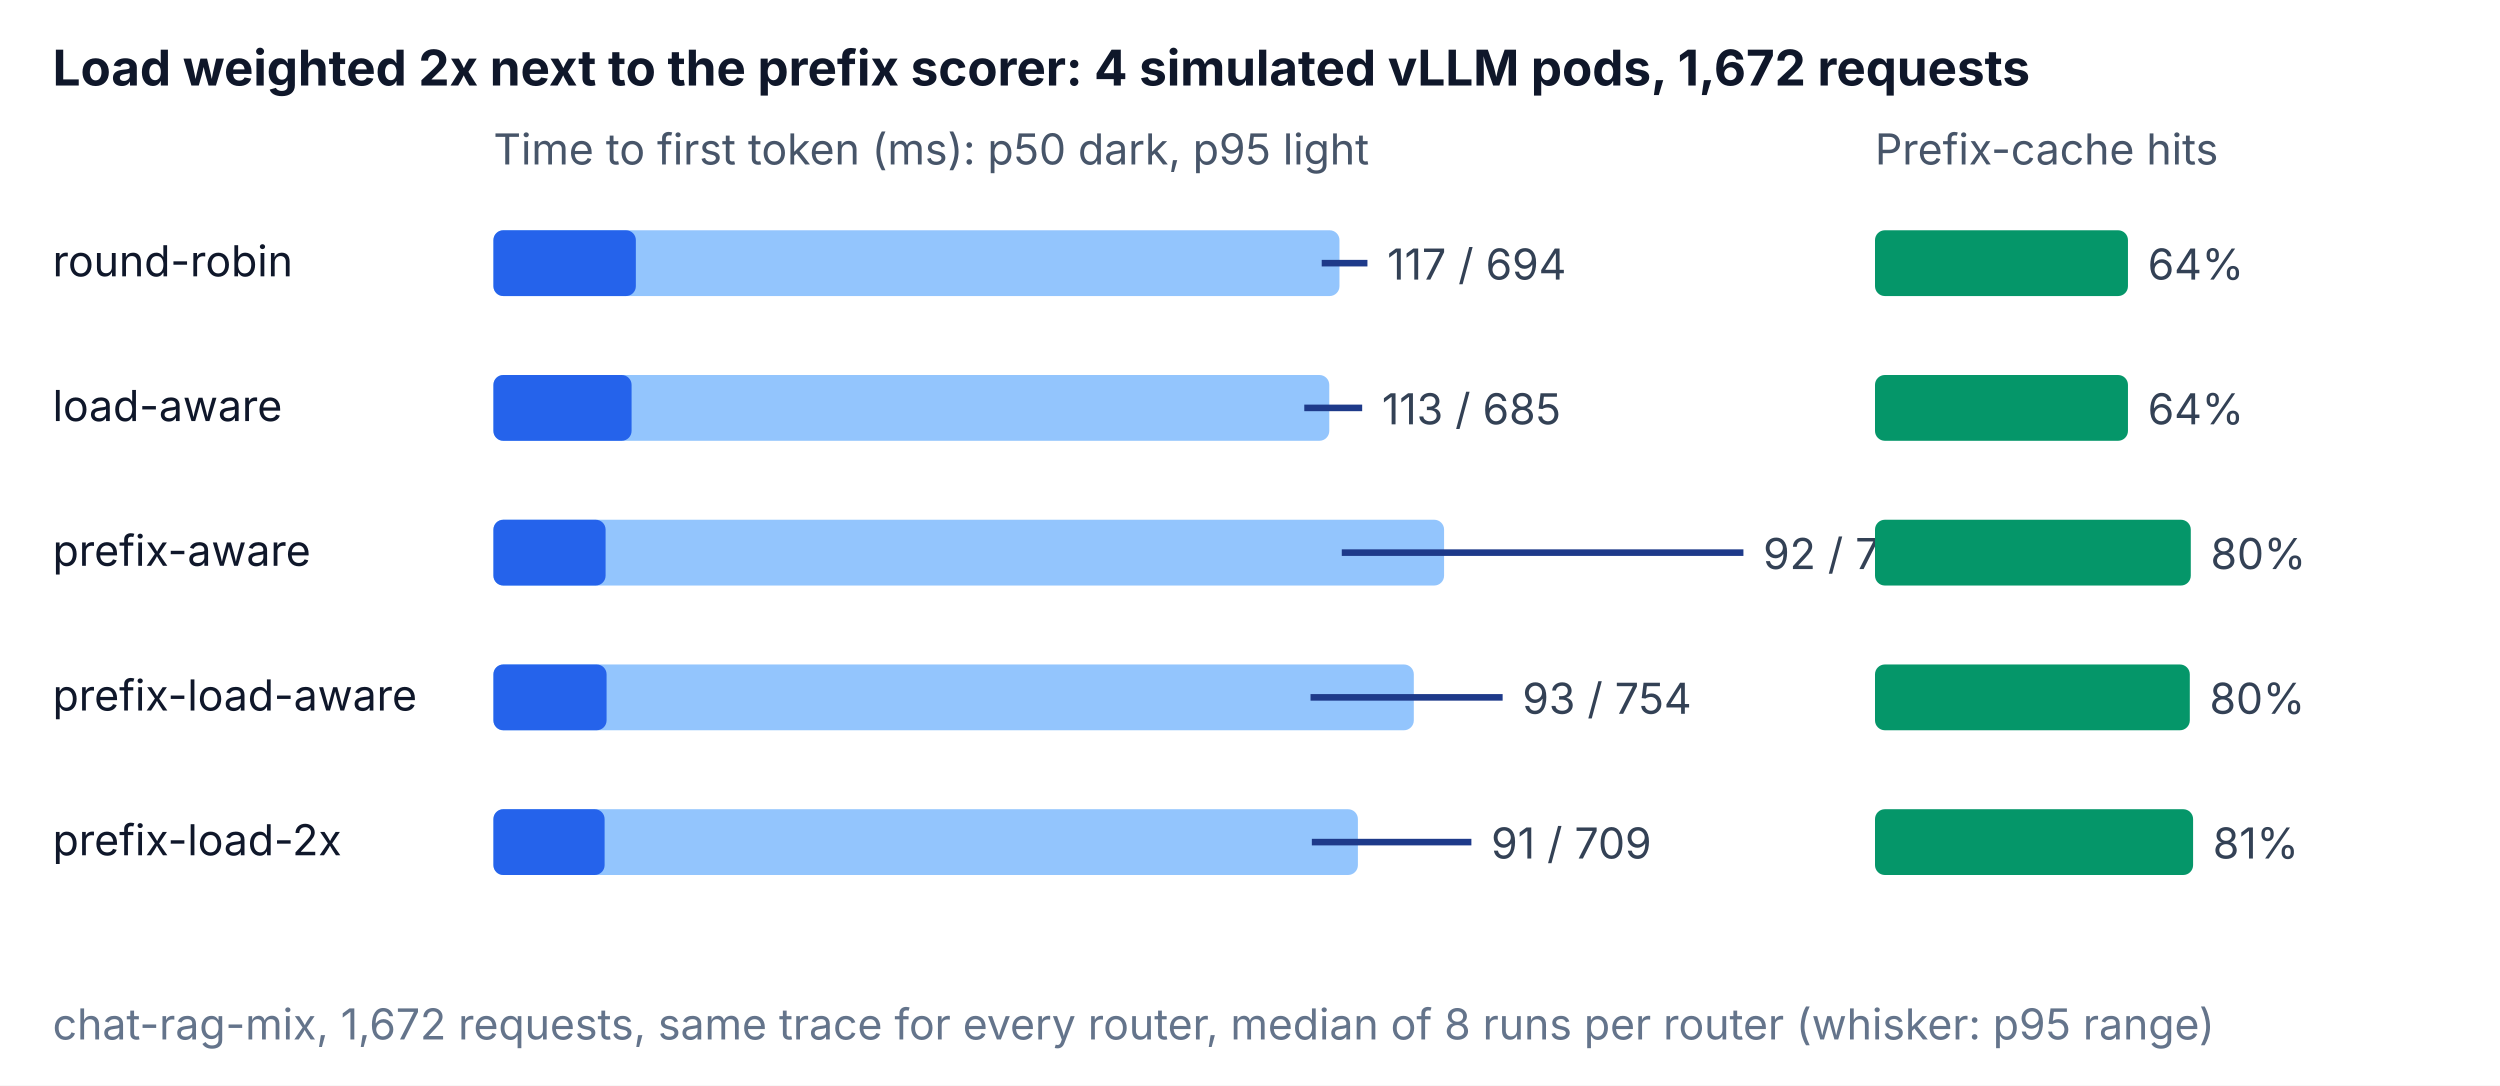
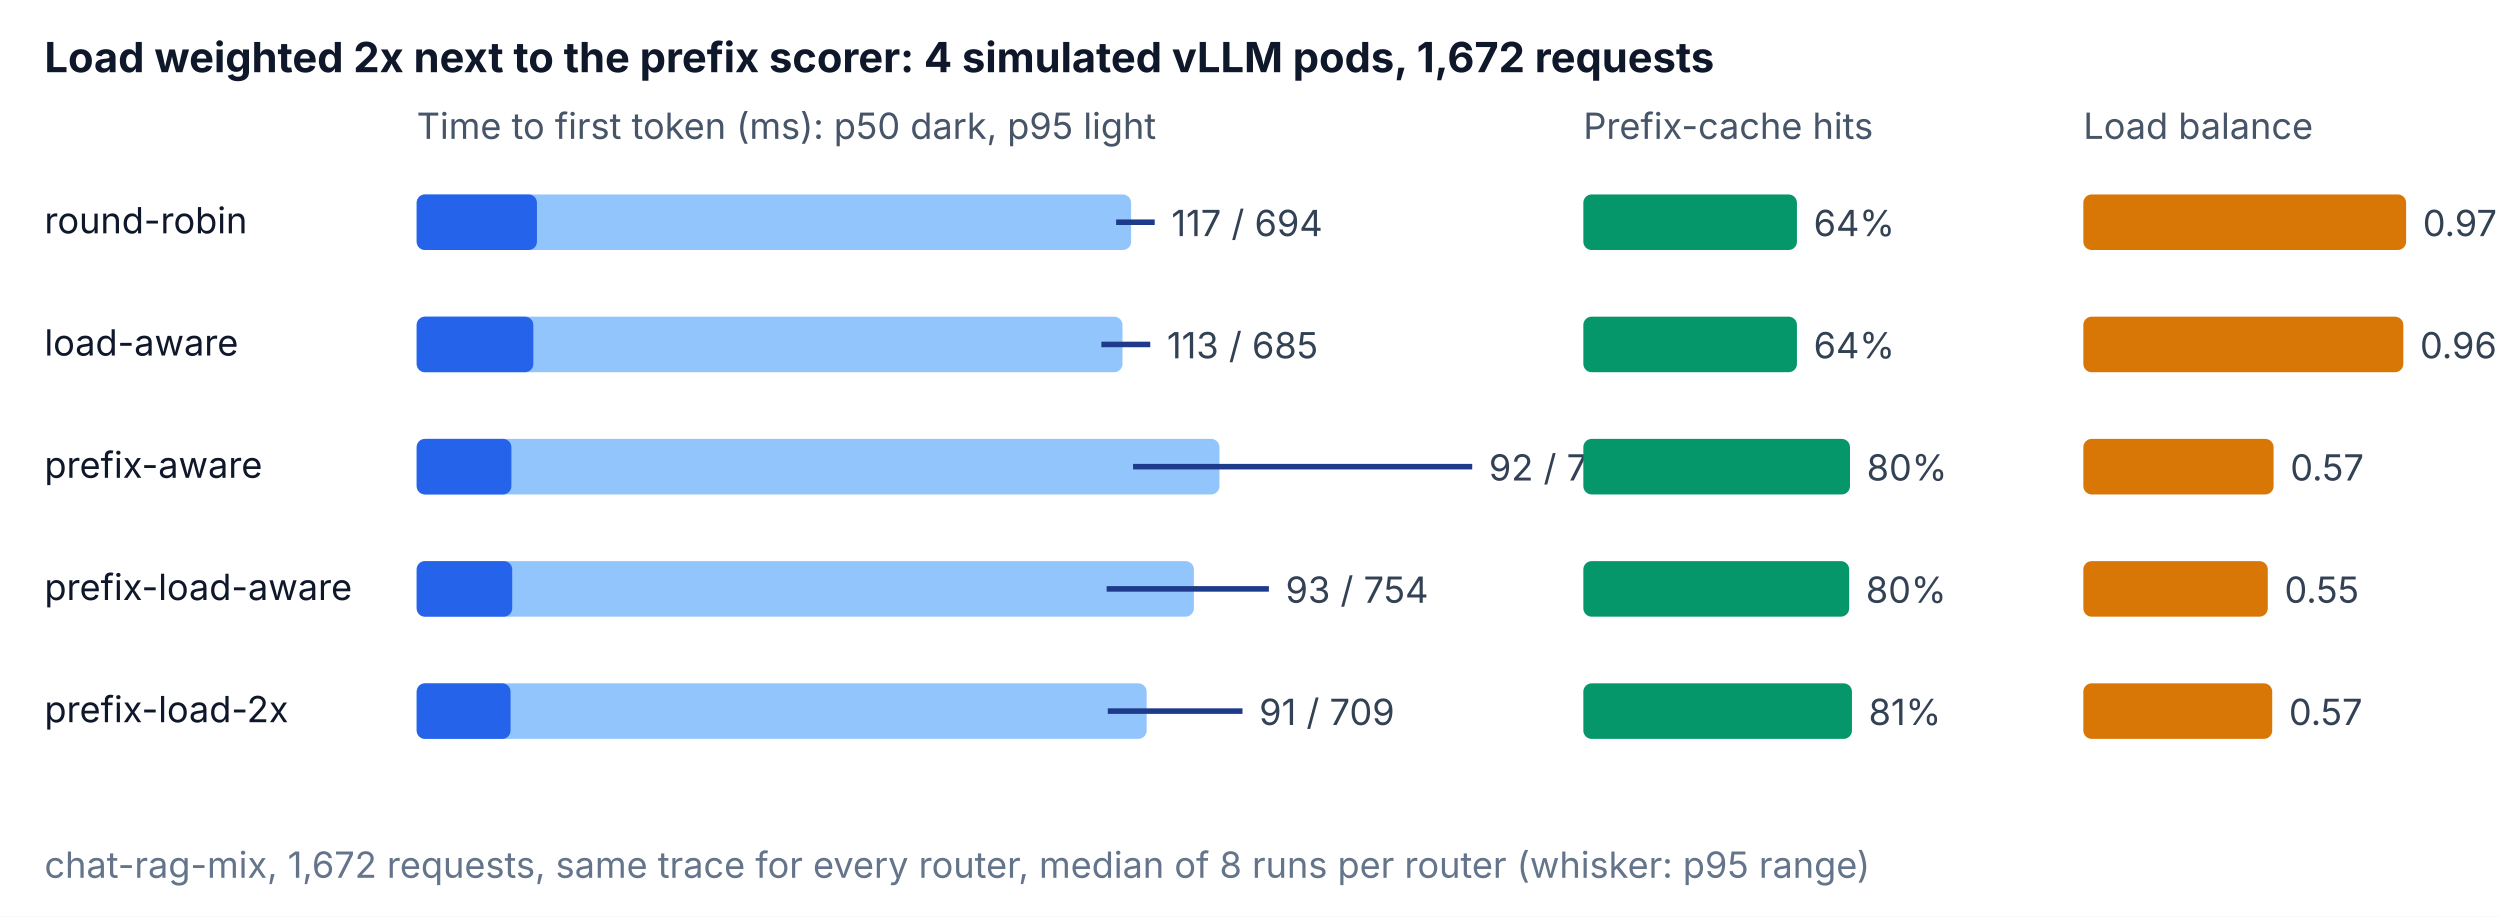
- <svg xmlns="http://www.w3.org/2000/svg" width="760" height="330" viewBox="0 0 760 330" font-family="Inter, Helvetica, Arial, sans-serif" font-size="13">
+ <svg xmlns="http://www.w3.org/2000/svg" width="900" height="330" viewBox="0 0 900 330" font-family="Inter, Helvetica, Arial, sans-serif" font-size="13">
  <rect width="100%" height="100%" fill="#ffffff" />
  <text x="16" y="26" font-size="15" font-weight="700" fill="#0f172a">Load weighted 2x next to the prefix scorer: 4 simulated vLLM pods, 1,672 requests</text>
  <text x="150" y="50" fill="#475569">Time to first token (ms): p50 dark, p95 light</text>
  <text x="570" y="50" fill="#475569">Prefix-cache hits</text>
+   <text x="750" y="50" fill="#475569">Load balance</text>
  <text x="16" y="84" fill="#0f172a">round-robin</text>
  <rect x="150" y="70" width="257.2" height="20" rx="3" fill="#93c5fd" />
  <rect x="150" y="70" width="43.3" height="20" rx="3" fill="#2563eb" />
  <line x1="401.8" y1="80" x2="415.7" y2="80" stroke="#1e3a8a" stroke-width="2" />
  <text x="421.7" y="85" fill="#334155">117 / 694</text>
  <rect x="570" y="70" width="76.9" height="20" rx="3" fill="#059669" />
  <text x="652.9" y="85" fill="#334155">64%</text>
+   <rect x="750" y="70" width="116.2" height="20" rx="3" fill="#d97706" />
+   <text x="872.2" y="85" fill="#334155">0.97</text>
  <text x="16" y="128" fill="#0f172a">load-aware</text>
  <rect x="150" y="114" width="254.1" height="20" rx="3" fill="#93c5fd" />
  <rect x="150" y="114" width="42.0" height="20" rx="3" fill="#2563eb" />
  <line x1="396.5" y1="124" x2="414.1" y2="124" stroke="#1e3a8a" stroke-width="2" />
  <text x="420.1" y="129" fill="#334155">113 / 685</text>
  <rect x="570" y="114" width="76.9" height="20" rx="3" fill="#059669" />
  <text x="652.9" y="129" fill="#334155">64%</text>
+   <rect x="750" y="114" width="115.2" height="20" rx="3" fill="#d97706" />
+   <text x="871.2" y="129" fill="#334155">0.96</text>
  <text x="16" y="172" fill="#0f172a">prefix-aware</text>
  <rect x="150" y="158" width="289.0" height="20" rx="3" fill="#93c5fd" />
  <rect x="150" y="158" width="34.1" height="20" rx="3" fill="#2563eb" />
  <line x1="407.9" y1="168" x2="530.0" y2="168" stroke="#1e3a8a" stroke-width="2" />
  <text x="536.0" y="173" fill="#334155">92 / 779</text>
  <rect x="570" y="158" width="96.0" height="20" rx="3" fill="#059669" />
  <text x="672.0" y="173" fill="#334155">80%</text>
+   <rect x="750" y="158" width="68.5" height="20" rx="3" fill="#d97706" />
+   <text x="824.5" y="173" fill="#334155">0.57</text>
  <text x="16" y="216" fill="#0f172a">prefix-load-aware</text>
  <rect x="150" y="202" width="279.8" height="20" rx="3" fill="#93c5fd" />
  <rect x="150" y="202" width="34.4" height="20" rx="3" fill="#2563eb" />
  <line x1="398.4" y1="212" x2="456.8" y2="212" stroke="#1e3a8a" stroke-width="2" />
  <text x="462.8" y="217" fill="#334155">93 / 754</text>
  <rect x="570" y="202" width="95.7" height="20" rx="3" fill="#059669" />
  <text x="671.7" y="217" fill="#334155">80%</text>
+   <rect x="750" y="202" width="66.4" height="20" rx="3" fill="#d97706" />
+   <text x="822.4" y="217" fill="#334155">0.55</text>
  <text x="16" y="260" fill="#0f172a">prefix-load-2x</text>
  <rect x="150" y="246" width="262.8" height="20" rx="3" fill="#93c5fd" />
  <rect x="150" y="246" width="33.8" height="20" rx="3" fill="#2563eb" />
  <line x1="398.8" y1="256" x2="447.3" y2="256" stroke="#1e3a8a" stroke-width="2" />
  <text x="453.3" y="261" fill="#334155">91 / 709</text>
  <rect x="570" y="246" width="96.7" height="20" rx="3" fill="#059669" />
  <text x="672.7" y="261" fill="#334155">81%</text>
+   <rect x="750" y="246" width="68.0" height="20" rx="3" fill="#d97706" />
+   <text x="824.0" y="261" fill="#334155">0.57</text>
  <text x="16" y="316" fill="#64748b">chat-rag-mix, 1,672 requests, same trace for every router, median of 8 runs per router (whisker: p95 range)</text>
</svg>
